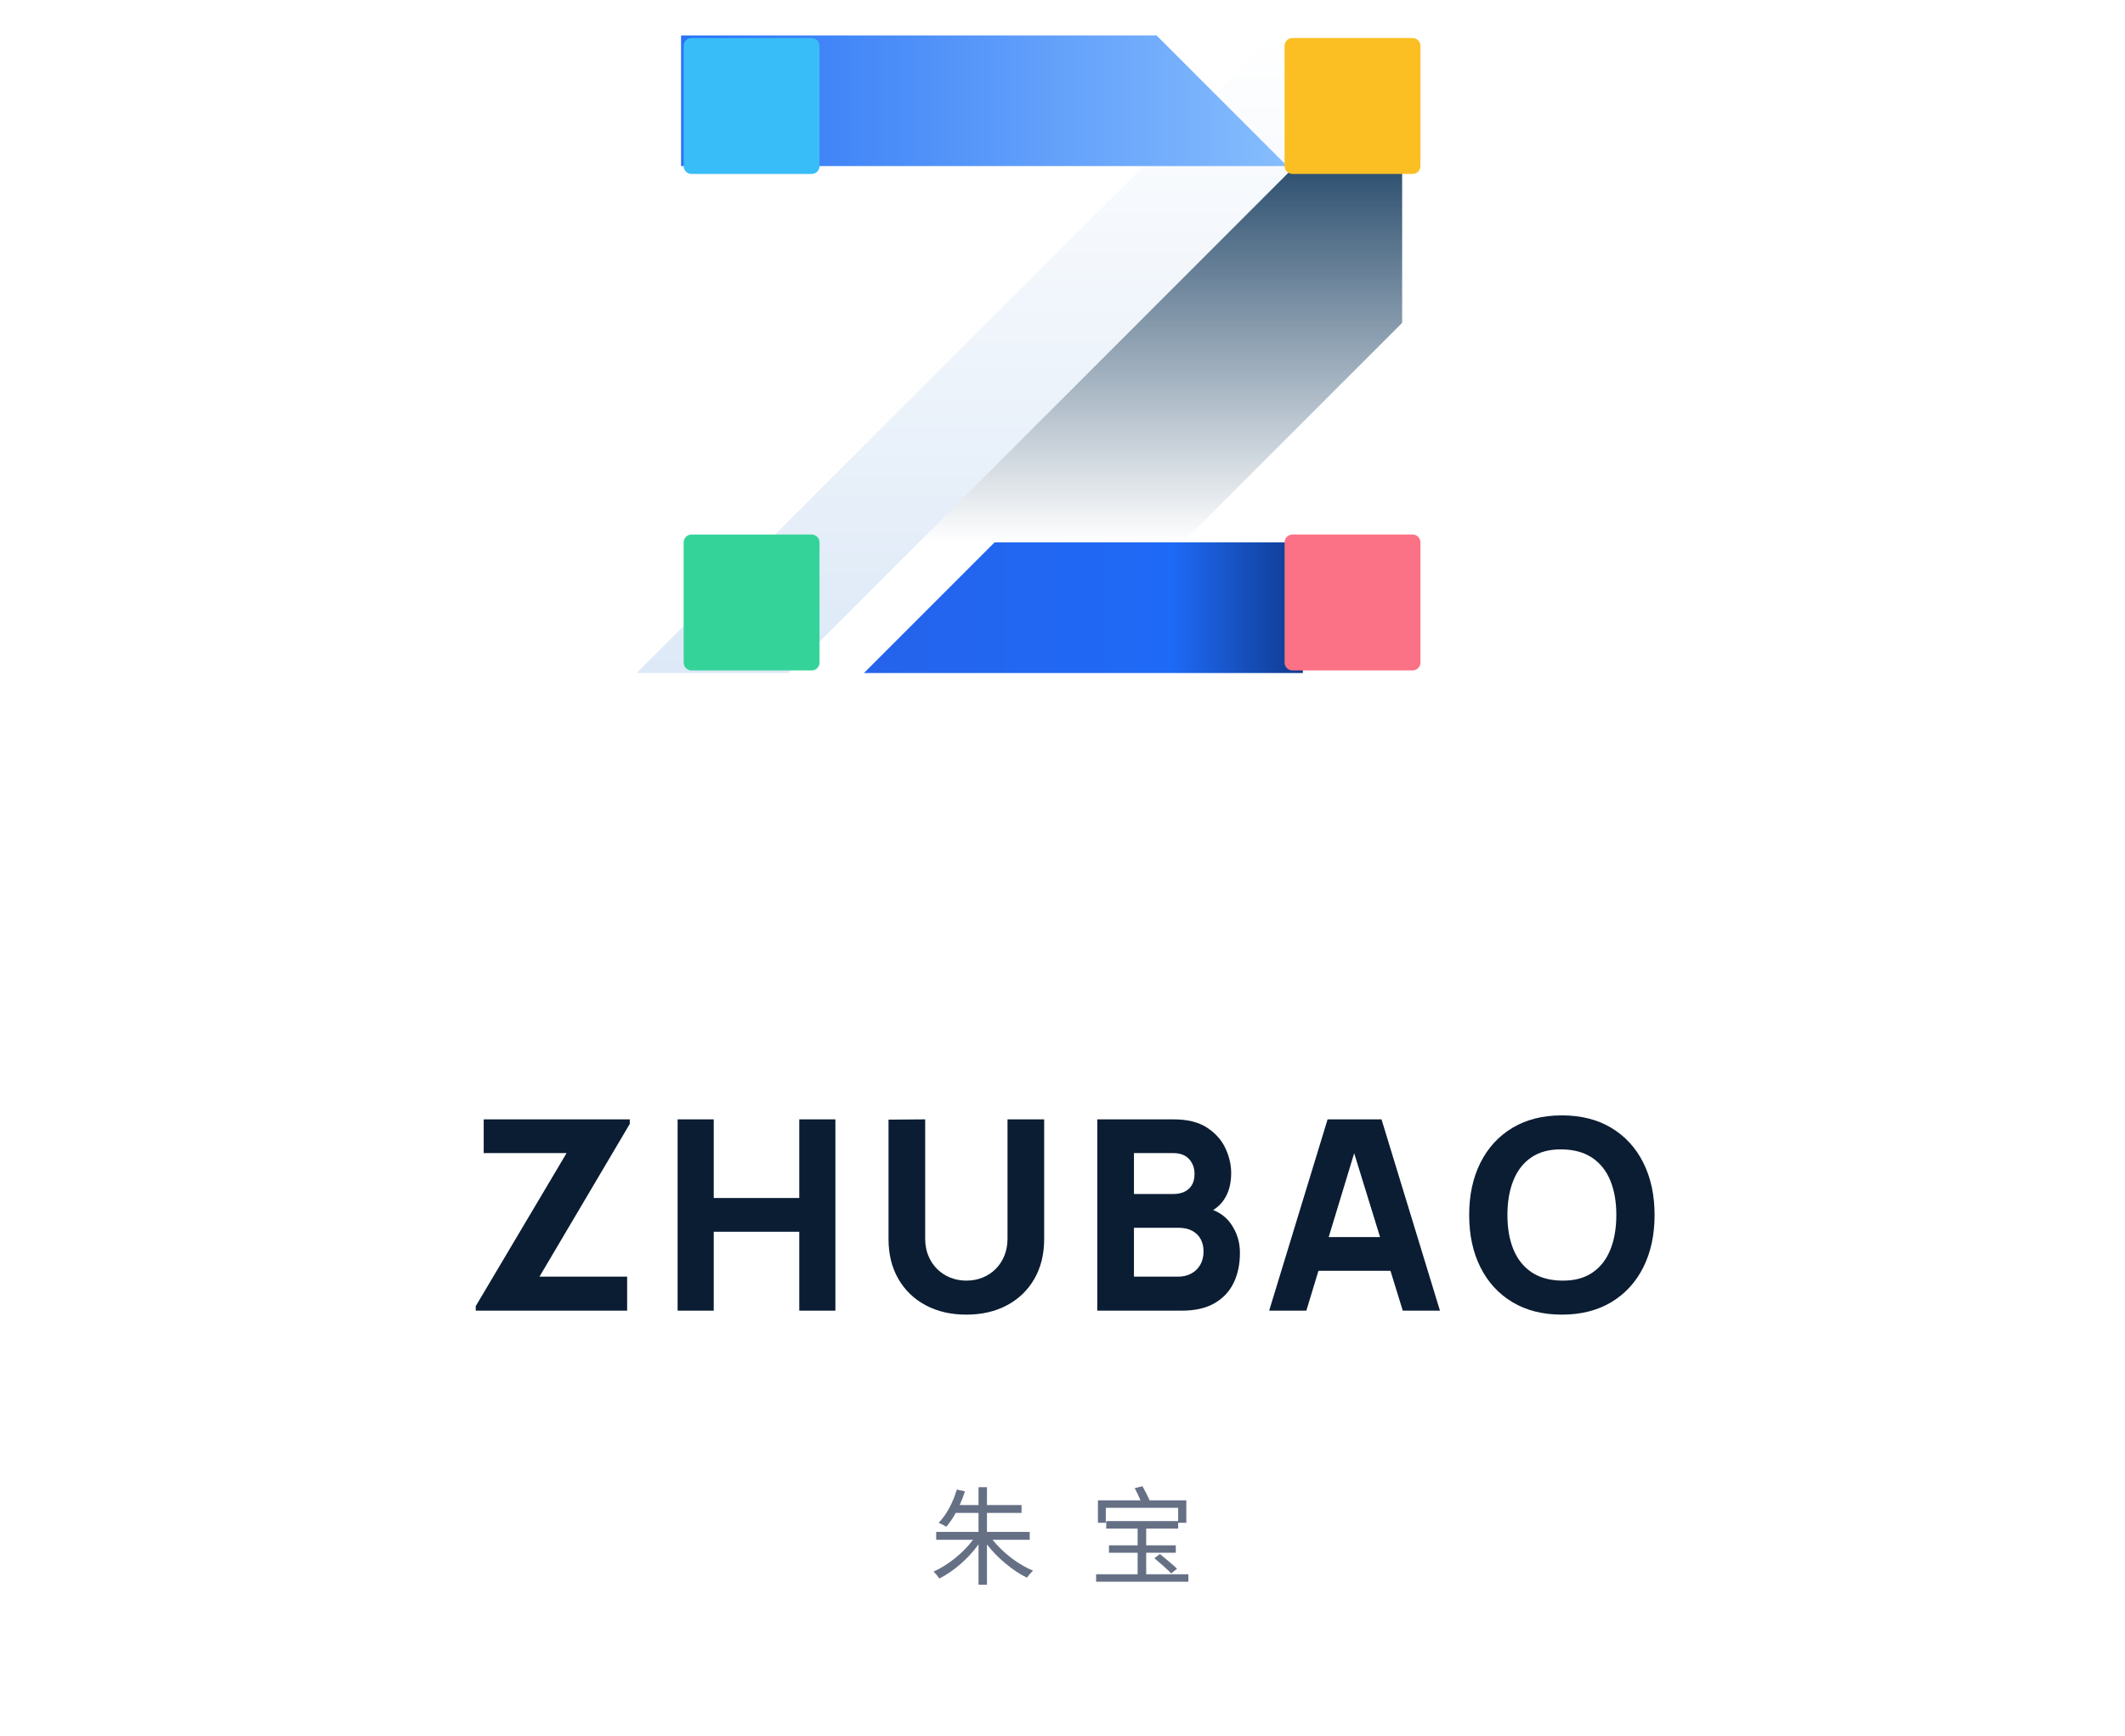
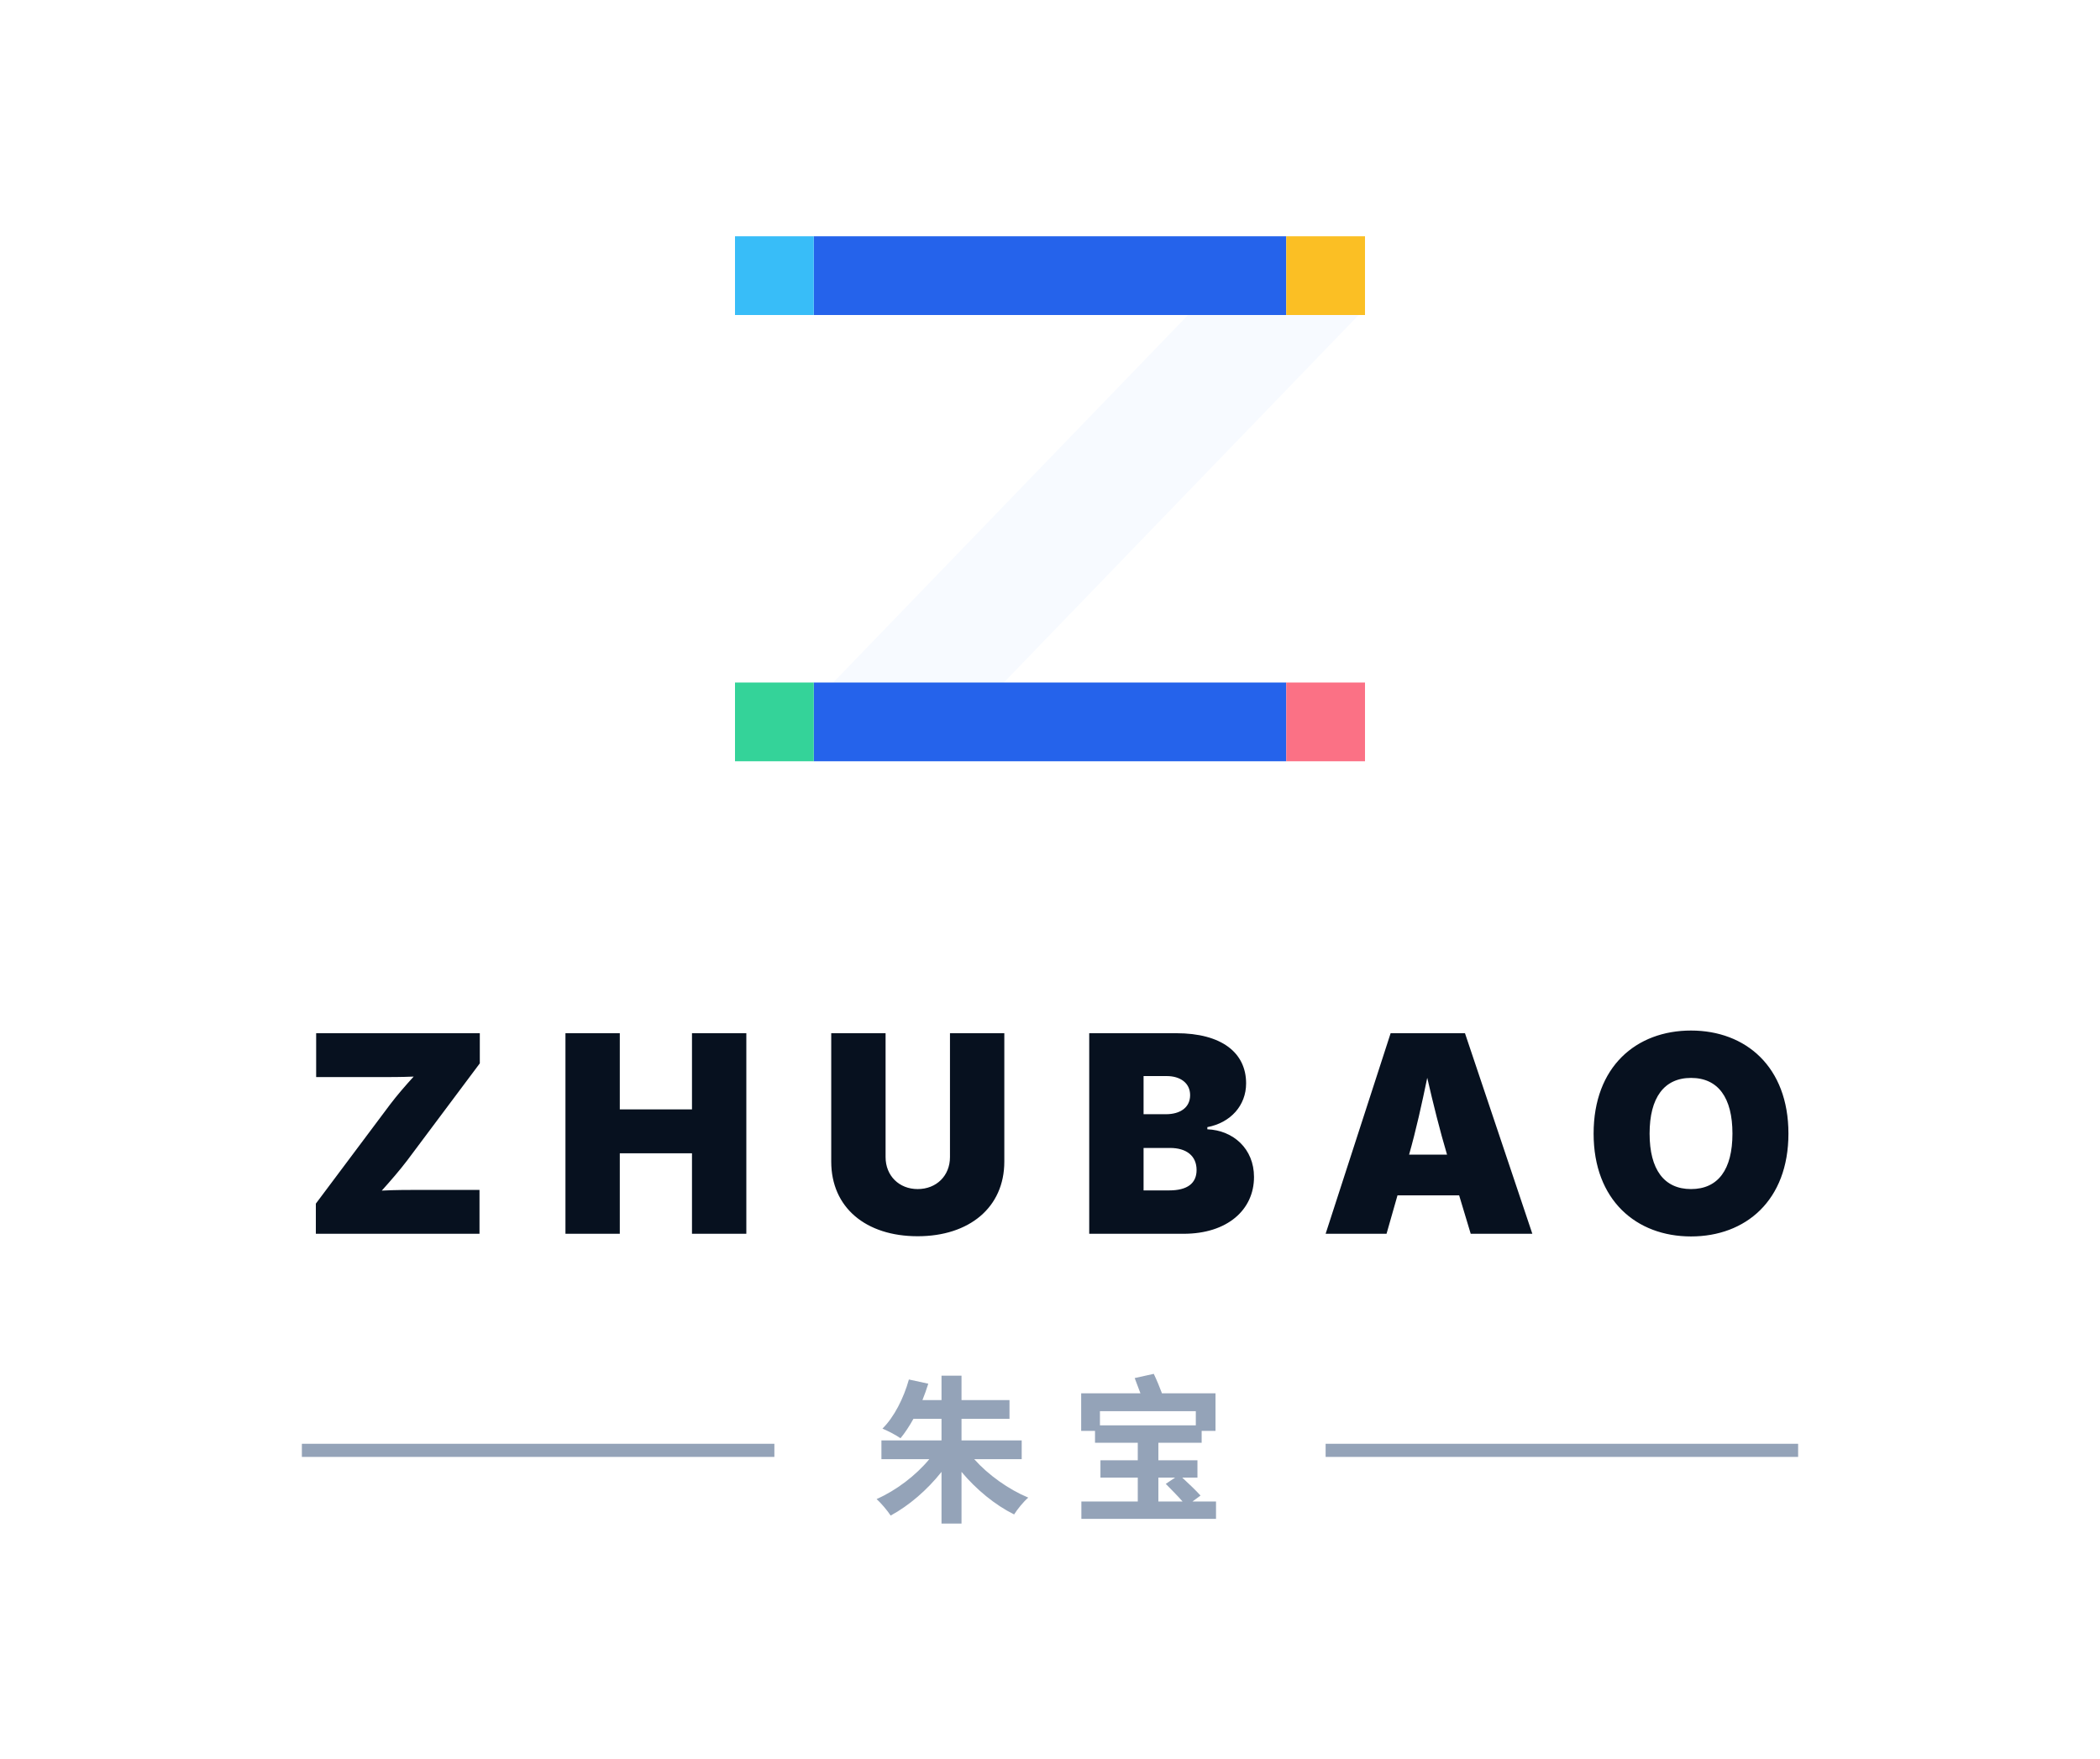
- <svg xmlns="http://www.w3.org/2000/svg" viewBox="0 0 240 196" role="img" aria-label="ZHUBAO">
-   <defs>
-     <linearGradient id="k-t" x1="0" y1="0" x2="1" y2="0">
-       <stop offset="0" stop-color="#2B73F6" />
-       <stop offset="1" stop-color="#86BDFD" />
-     </linearGradient>
-     <linearGradient id="k-d" x1="0" y1="0" x2="0" y2="1">
-       <stop offset="0" stop-color="#FFFFFF" />
-       <stop offset="1" stop-color="#DDE9F7" />
-     </linearGradient>
-     <linearGradient id="k-b" x1="0" y1="0" x2="1" y2="0">
-       <stop offset="0" stop-color="#2563EB" />
-       <stop offset=".7" stop-color="#1E6AF7" />
-       <stop offset="1" stop-color="#0F3A8C" />
-     </linearGradient>
-     <linearGradient id="k-s" x1="0" y1="0" x2="0" y2="1">
-       <stop offset="0" stop-color="#0B3358" stop-opacity=".85" />
-       <stop offset="1" stop-color="#0B3358" stop-opacity="0" />
-     </linearGradient>
-   </defs>
-   <g transform="translate(76.91803 4) scale(0.295082)">
-     <polygon points="227,0 285,0 41,244 -17,244" fill="url(#k-d)" />
-     <polygon points="233,52 276,52 276,110 192,194 91,194" fill="url(#k-s)" />
-     <polygon points="0,0 182,0 232,50 0,50" fill="url(#k-t)" />
-     <polygon points="120,194 238,194 238,244 70,244" fill="url(#k-b)" />
-     <rect x="1" y="1" width="52" height="52" rx="3" fill="#38BDF8" />
-     <rect x="231" y="1" width="52" height="52" rx="3" fill="#FBBF24" />
-     <rect x="1" y="191" width="52" height="52" rx="3" fill="#34D399" />
-     <rect x="231" y="191" width="52" height="52" rx="3" fill="#FB7185" />
+ <svg xmlns="http://www.w3.org/2000/svg" viewBox="0 0 320 268" role="img" aria-label="ZHUBAO">
+   <g transform="translate(112,28)">
+     <polygon points="70,19 96,19 40,77 14,77" fill="#F7FAFF" />
+     <rect x="12" y="8" width="72" height="12" fill="#2563EB" />
+     <rect x="12" y="76" width="72" height="12" fill="#2563EB" />
+     <rect x="0" y="8" width="12" height="12" fill="#38BDF8" />
+     <rect x="84" y="8" width="12" height="12" fill="#FBBF24" />
+     <rect x="0" y="76" width="12" height="12" fill="#34D399" />
+     <rect x="84" y="76" width="12" height="12" fill="#FB7185" />
  </g>
-   <path transform="translate(52.23 148) scale(0.015 -0.015)" fill="#0B1D33" d="M100 0V34L784 1186H160V1440H1260V1406L580 256H1240V0Z" />
-   <path transform="translate(74.43 148) scale(0.015 -0.015)" fill="#0B1D33" d="M140 0V1440H412V848H1056V1440H1328V0H1056V594H412V0Z" />
-   <path transform="translate(98.25 148) scale(0.015 -0.015)" fill="#0B1D33" d="M726 -30Q552 -30 420.0 40.5Q288 111 214.0 239.0Q140 367 140 540V1438L416 1440V542Q416 471 440.0 413.0Q464 355 506.5 313.0Q549 271 605.5 248.5Q662 226 726 226Q792 226 848.5 249.0Q905 272 947.0 314.0Q989 356 1012.5 414.0Q1036 472 1036 542V1440H1312V540Q1312 367 1238.0 239.0Q1164 111 1032.0 40.5Q900 -30 726 -30Z" />
-   <path transform="translate(121.83 148) scale(0.015 -0.015)" fill="#0B1D33" d="M140 0V1440H716Q870 1440 965.0 1378.5Q1060 1317 1104.0 1224.0Q1148 1131 1148 1036Q1148 915 1093.5 835.0Q1039 755 944 728V778Q1079 750 1146.5 653.0Q1214 556 1214 436Q1214 307 1166.5 209.0Q1119 111 1022.0 55.5Q925 0 778 0ZM416 256H750Q805 256 848.0 279.5Q891 303 915.5 345.5Q940 388 940 446Q940 497 919.0 537.0Q898 577 855.5 600.5Q813 624 750 624H416ZM416 878H712Q758 878 794.0 894.0Q830 910 851.0 943.5Q872 977 872 1030Q872 1096 831.0 1141.0Q790 1186 712 1186H416Z" />
-   <path transform="translate(142.74 148) scale(0.015 -0.015)" fill="#0B1D33" d="M40 0 480 1440H886L1326 0H1046L654 1270H706L320 0ZM304 300V554H1064V300Z" />
-   <path transform="translate(165.03 148) scale(0.015 -0.015)" fill="#0B1D33" d="M758 -30Q542 -30 385.5 64.0Q229 158 144.5 327.0Q60 496 60 720Q60 944 144.5 1113.0Q229 1282 385.5 1376.0Q542 1470 758 1470Q974 1470 1130.5 1376.0Q1287 1282 1371.5 1113.0Q1456 944 1456 720Q1456 496 1371.5 327.0Q1287 158 1130.5 64.0Q974 -30 758 -30ZM758 226Q895 224 986.0 285.0Q1077 346 1122.5 458.0Q1168 570 1168 720Q1168 870 1122.5 980.0Q1077 1090 986.0 1151.0Q895 1212 758 1214Q621 1216 530.0 1155.0Q439 1094 393.5 982.0Q348 870 348 720Q348 570 393.5 460.0Q439 350 530.0 289.0Q621 228 758 226Z" />
-   <text x="120" y="178" text-anchor="middle" font-family="Noto Sans CJK SC, Source Han Sans SC, PingFang SC, sans-serif" font-size="12" letter-spacing="6" fill="#667085">朱宝</text>
+   <text x="160" y="188" text-anchor="middle" font-family="Inter" font-weight="900" font-size="42" letter-spacing="9" fill="#07111F">ZHUBAO</text>
+   <line x1="46" y1="221" x2="118" y2="221" stroke="#94A3B8" stroke-width="2" />
+   <text x="160" y="230" text-anchor="middle" font-family="Noto Sans CJK SC" font-weight="700" font-size="24" letter-spacing="6" fill="#94A3B8">朱宝</text>
+   <line x1="202" y1="221" x2="274" y2="221" stroke="#94A3B8" stroke-width="2" />
</svg>
